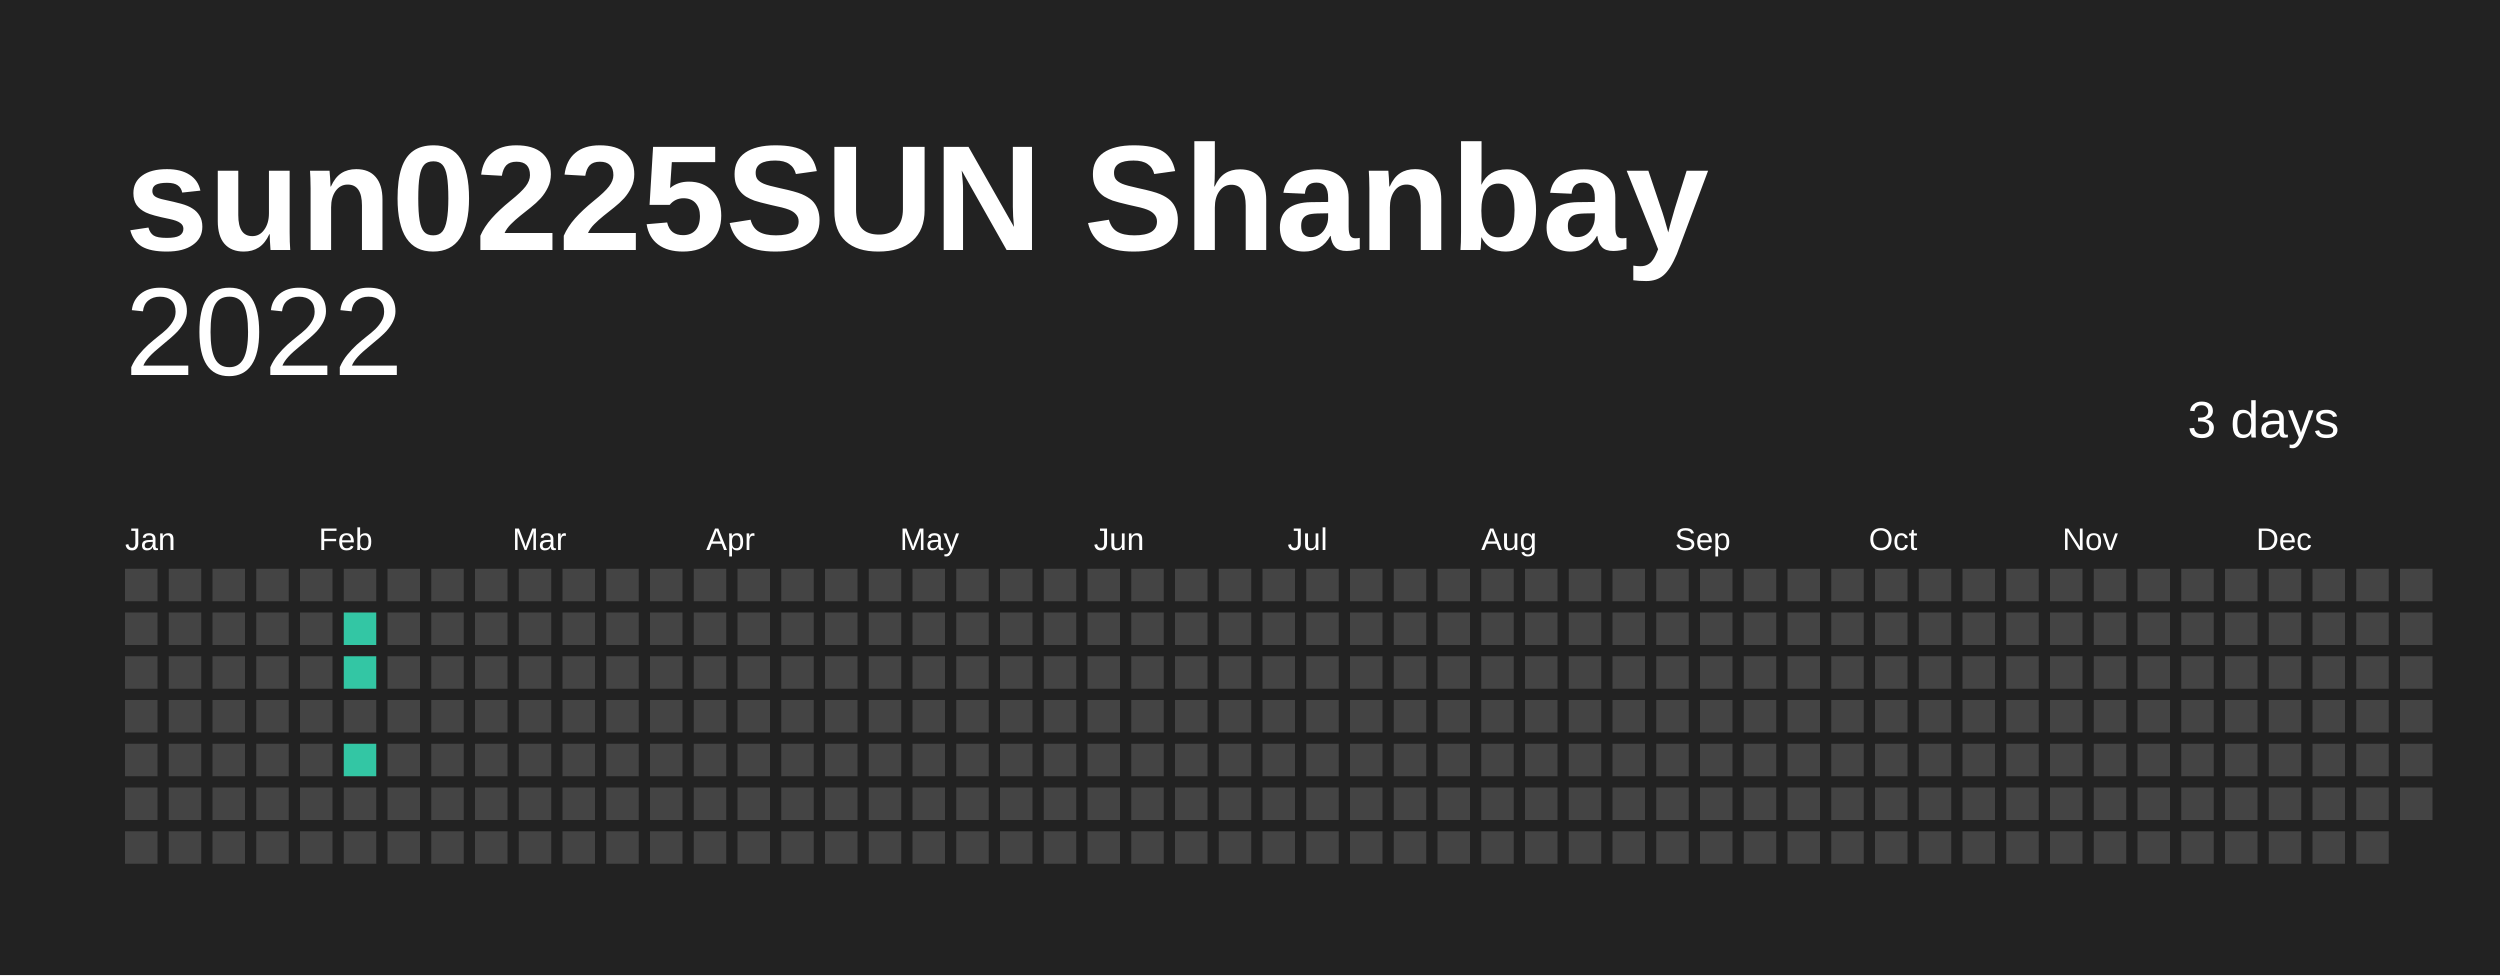
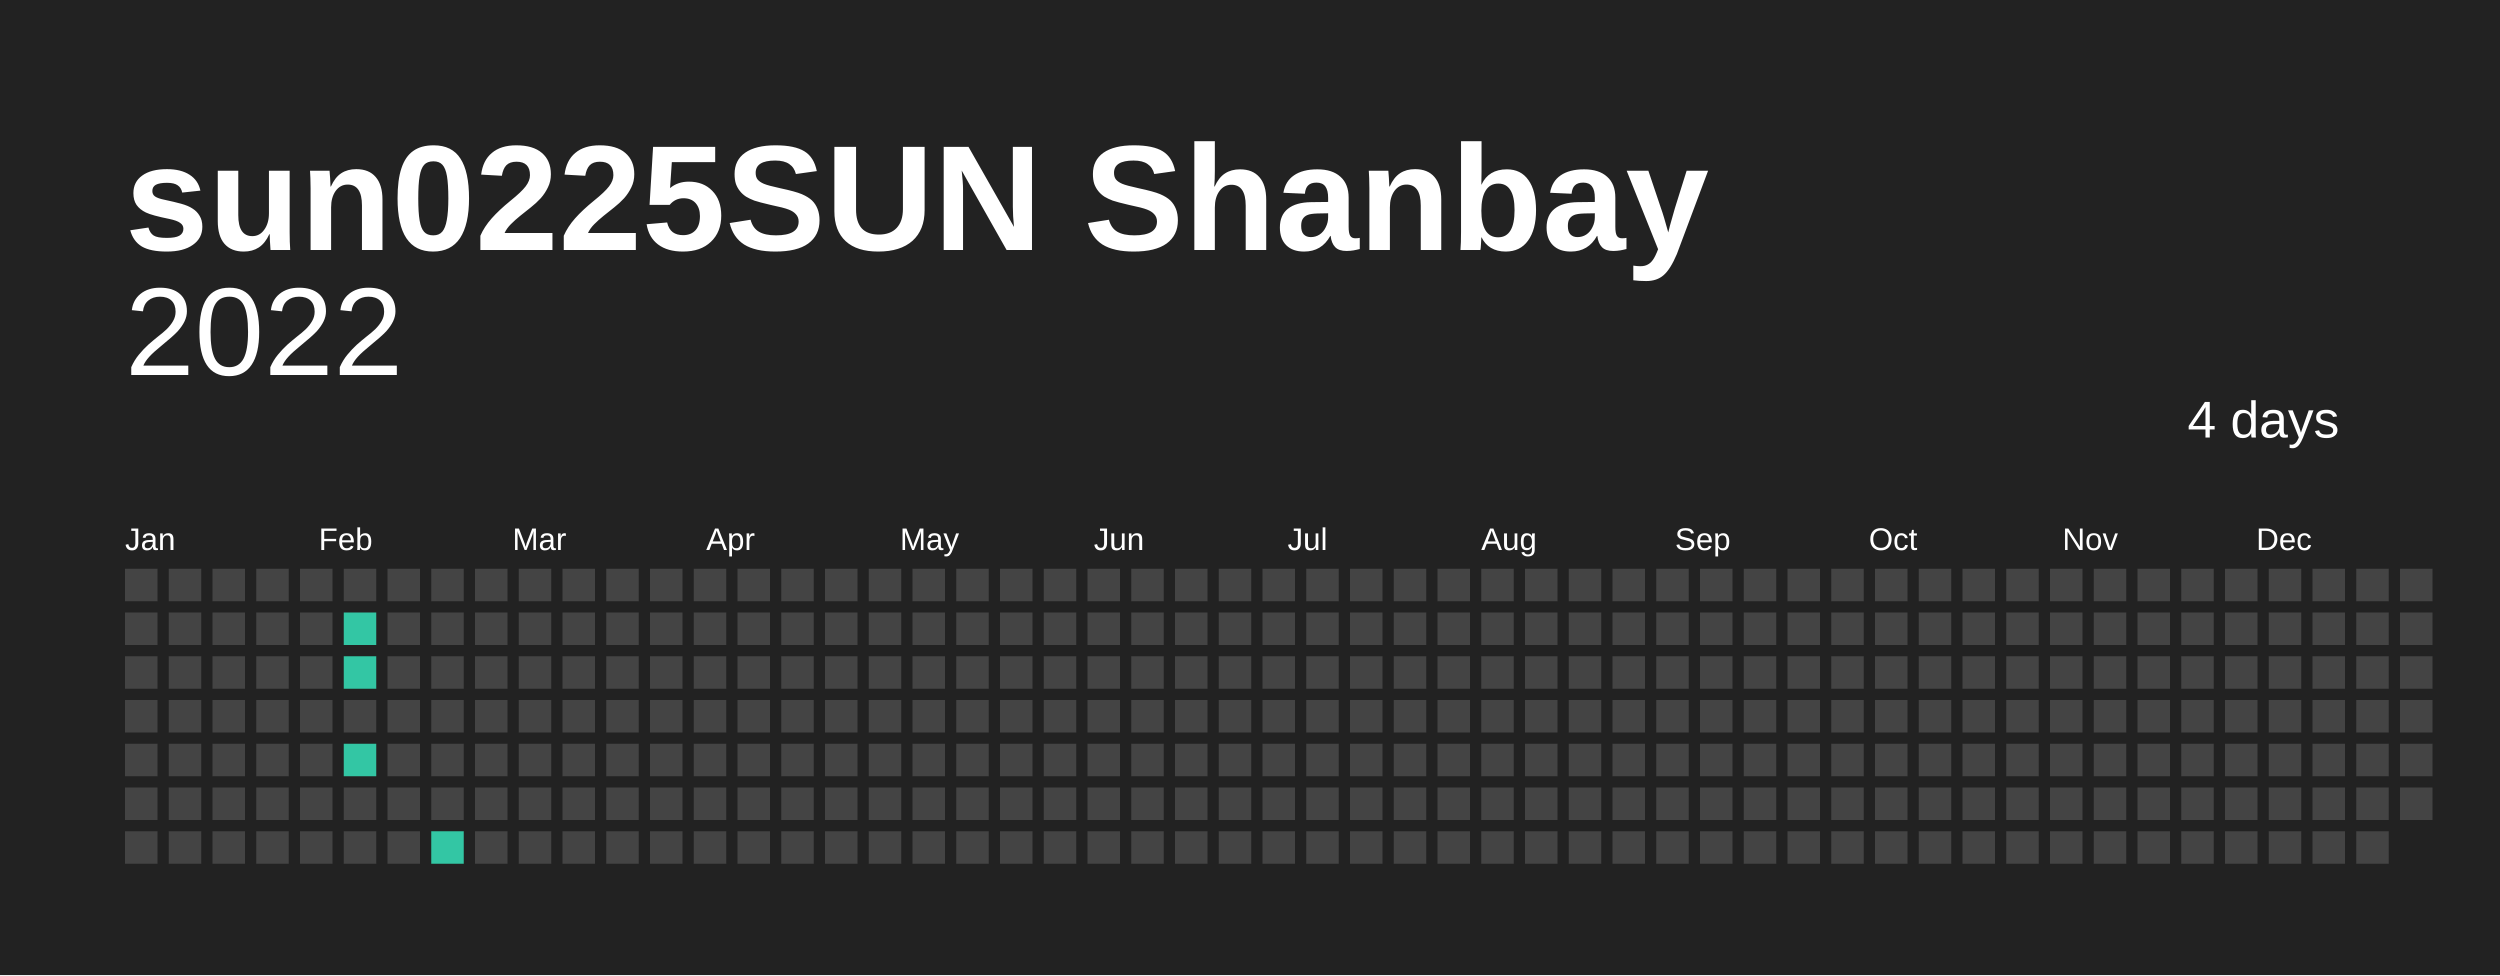
<svg xmlns="http://www.w3.org/2000/svg" baseProfile="full" height="78mm" version="1.1" viewBox="0,0,200,78" width="200mm">
  <defs />
  <rect fill="#222222" height="78" width="200" x="0" y="0" />
  <text fill="#FFFFFF" style="font-size:12px; font-family:Arial; font-weight:bold;" x="10" y="20">sun0225SUN Shanbay</text>
  <text alignment-baseline="hanging" fill="#FFFFFF" style="font-size:10.0px; font-family:Arial;" x="10" y="30">2022</text>
-   <text alignment-baseline="hanging" fill="#FFFFFF" style="font-size:4.125px; font-family:Arial;" x="175" y="35">3 days</text>
+   <text alignment-baseline="hanging" fill="#FFFFFF" style="font-size:4.125px; font-family:Arial;" x="175" y="35">4 days</text>
  <text fill="#FFFFFF" style="font-size:2.5px; font-family:Arial" x="10.0" y="44">Jan</text>
  <text fill="#FFFFFF" style="font-size:2.5px; font-family:Arial" x="25.5" y="44">Feb</text>
  <text fill="#FFFFFF" style="font-size:2.5px; font-family:Arial" x="41.0" y="44">Mar</text>
  <text fill="#FFFFFF" style="font-size:2.5px; font-family:Arial" x="56.5" y="44">Apr</text>
  <text fill="#FFFFFF" style="font-size:2.5px; font-family:Arial" x="72.0" y="44">May</text>
  <text fill="#FFFFFF" style="font-size:2.5px; font-family:Arial" x="87.5" y="44">Jun</text>
  <text fill="#FFFFFF" style="font-size:2.5px; font-family:Arial" x="103.0" y="44">Jul</text>
  <text fill="#FFFFFF" style="font-size:2.5px; font-family:Arial" x="118.5" y="44">Aug</text>
  <text fill="#FFFFFF" style="font-size:2.5px; font-family:Arial" x="134.0" y="44">Sep</text>
  <text fill="#FFFFFF" style="font-size:2.5px; font-family:Arial" x="149.5" y="44">Oct</text>
  <text fill="#FFFFFF" style="font-size:2.5px; font-family:Arial" x="165.0" y="44">Nov</text>
  <text fill="#FFFFFF" style="font-size:2.5px; font-family:Arial" x="180.5" y="44">Dec</text>
  <rect fill="#444444" height="2.6" width="2.6" x="10.0" y="45.5" />
  <rect fill="#444444" height="2.6" width="2.6" x="10.0" y="49.0" />
  <rect fill="#444444" height="2.6" width="2.6" x="10.0" y="52.5" />
  <rect fill="#444444" height="2.6" width="2.6" x="10.0" y="56.0" />
  <rect fill="#444444" height="2.6" width="2.6" x="10.0" y="59.5" />
  <rect fill="#444444" height="2.6" width="2.6" x="10.0" y="63.0" />
  <rect fill="#444444" height="2.6" width="2.6" x="10.0" y="66.5" />
  <rect fill="#444444" height="2.6" width="2.6" x="13.5" y="45.5" />
  <rect fill="#444444" height="2.6" width="2.6" x="13.5" y="49.0" />
  <rect fill="#444444" height="2.6" width="2.6" x="13.5" y="52.5" />
  <rect fill="#444444" height="2.6" width="2.6" x="13.5" y="56.0" />
  <rect fill="#444444" height="2.6" width="2.6" x="13.5" y="59.5" />
  <rect fill="#444444" height="2.6" width="2.6" x="13.5" y="63.0" />
  <rect fill="#444444" height="2.6" width="2.6" x="13.5" y="66.5" />
  <rect fill="#444444" height="2.6" width="2.6" x="17.0" y="45.5" />
  <rect fill="#444444" height="2.6" width="2.6" x="17.0" y="49.0" />
  <rect fill="#444444" height="2.6" width="2.6" x="17.0" y="52.5" />
  <rect fill="#444444" height="2.6" width="2.6" x="17.0" y="56.0" />
  <rect fill="#444444" height="2.6" width="2.6" x="17.0" y="59.5" />
  <rect fill="#444444" height="2.6" width="2.6" x="17.0" y="63.0" />
  <rect fill="#444444" height="2.6" width="2.6" x="17.0" y="66.5" />
  <rect fill="#444444" height="2.6" width="2.6" x="20.5" y="45.5" />
  <rect fill="#444444" height="2.6" width="2.6" x="20.5" y="49.0" />
  <rect fill="#444444" height="2.6" width="2.6" x="20.5" y="52.5" />
  <rect fill="#444444" height="2.6" width="2.6" x="20.5" y="56.0" />
  <rect fill="#444444" height="2.6" width="2.6" x="20.5" y="59.5" />
  <rect fill="#444444" height="2.6" width="2.6" x="20.5" y="63.0" />
  <rect fill="#444444" height="2.6" width="2.6" x="20.5" y="66.5" />
  <rect fill="#444444" height="2.6" width="2.6" x="24.0" y="45.5" />
  <rect fill="#444444" height="2.6" width="2.6" x="24.0" y="49.0" />
  <rect fill="#444444" height="2.6" width="2.6" x="24.0" y="52.5" />
  <rect fill="#444444" height="2.6" width="2.6" x="24.0" y="56.0" />
  <rect fill="#444444" height="2.6" width="2.6" x="24.0" y="59.5" />
  <rect fill="#444444" height="2.6" width="2.6" x="24.0" y="63.0" />
  <rect fill="#444444" height="2.6" width="2.6" x="24.0" y="66.5" />
  <rect fill="#444444" height="2.6" width="2.6" x="27.5" y="45.5" />
  <rect fill="#33C6A4" height="2.6" width="2.6" x="27.5" y="49.0" />
  <rect fill="#33C6A4" height="2.6" width="2.6" x="27.5" y="52.5" />
  <rect fill="#444444" height="2.6" width="2.6" x="27.5" y="56.0" />
  <rect fill="#33C6A4" height="2.6" width="2.6" x="27.5" y="59.5" />
  <rect fill="#444444" height="2.6" width="2.6" x="27.5" y="63.0" />
  <rect fill="#444444" height="2.6" width="2.6" x="27.5" y="66.5" />
  <rect fill="#444444" height="2.6" width="2.6" x="31.0" y="45.5" />
  <rect fill="#444444" height="2.6" width="2.6" x="31.0" y="49.0" />
  <rect fill="#444444" height="2.6" width="2.6" x="31.0" y="52.5" />
  <rect fill="#444444" height="2.6" width="2.6" x="31.0" y="56.0" />
  <rect fill="#444444" height="2.6" width="2.6" x="31.0" y="59.5" />
  <rect fill="#444444" height="2.6" width="2.6" x="31.0" y="63.0" />
  <rect fill="#444444" height="2.6" width="2.6" x="31.0" y="66.5" />
  <rect fill="#444444" height="2.6" width="2.6" x="34.5" y="45.5" />
  <rect fill="#444444" height="2.6" width="2.6" x="34.5" y="49.0" />
  <rect fill="#444444" height="2.6" width="2.6" x="34.5" y="52.5" />
  <rect fill="#444444" height="2.6" width="2.6" x="34.5" y="56.0" />
  <rect fill="#444444" height="2.6" width="2.6" x="34.5" y="59.5" />
  <rect fill="#444444" height="2.6" width="2.6" x="34.5" y="63.0" />
-   <rect fill="#444444" height="2.6" width="2.6" x="34.5" y="66.5" />
+   <rect fill="#33C6A4" height="2.6" width="2.6" x="34.5" y="66.5" />
  <rect fill="#444444" height="2.6" width="2.6" x="38.0" y="45.5" />
  <rect fill="#444444" height="2.6" width="2.6" x="38.0" y="49.0" />
  <rect fill="#444444" height="2.6" width="2.6" x="38.0" y="52.5" />
  <rect fill="#444444" height="2.6" width="2.6" x="38.0" y="56.0" />
  <rect fill="#444444" height="2.6" width="2.6" x="38.0" y="59.5" />
  <rect fill="#444444" height="2.6" width="2.6" x="38.0" y="63.0" />
  <rect fill="#444444" height="2.6" width="2.6" x="38.0" y="66.5" />
  <rect fill="#444444" height="2.6" width="2.6" x="41.5" y="45.5" />
  <rect fill="#444444" height="2.6" width="2.6" x="41.5" y="49.0" />
  <rect fill="#444444" height="2.6" width="2.6" x="41.5" y="52.5" />
  <rect fill="#444444" height="2.6" width="2.6" x="41.5" y="56.0" />
  <rect fill="#444444" height="2.6" width="2.6" x="41.5" y="59.5" />
  <rect fill="#444444" height="2.6" width="2.6" x="41.5" y="63.0" />
  <rect fill="#444444" height="2.6" width="2.6" x="41.5" y="66.5" />
  <rect fill="#444444" height="2.6" width="2.6" x="45.0" y="45.5" />
  <rect fill="#444444" height="2.6" width="2.6" x="45.0" y="49.0" />
  <rect fill="#444444" height="2.6" width="2.6" x="45.0" y="52.5" />
  <rect fill="#444444" height="2.6" width="2.6" x="45.0" y="56.0" />
  <rect fill="#444444" height="2.6" width="2.6" x="45.0" y="59.5" />
  <rect fill="#444444" height="2.6" width="2.6" x="45.0" y="63.0" />
  <rect fill="#444444" height="2.6" width="2.6" x="45.0" y="66.5" />
  <rect fill="#444444" height="2.6" width="2.6" x="48.5" y="45.5" />
  <rect fill="#444444" height="2.6" width="2.6" x="48.5" y="49.0" />
  <rect fill="#444444" height="2.6" width="2.6" x="48.5" y="52.5" />
  <rect fill="#444444" height="2.6" width="2.6" x="48.5" y="56.0" />
  <rect fill="#444444" height="2.6" width="2.6" x="48.5" y="59.5" />
  <rect fill="#444444" height="2.6" width="2.6" x="48.5" y="63.0" />
  <rect fill="#444444" height="2.6" width="2.6" x="48.5" y="66.5" />
  <rect fill="#444444" height="2.6" width="2.6" x="52.0" y="45.5" />
  <rect fill="#444444" height="2.6" width="2.6" x="52.0" y="49.0" />
  <rect fill="#444444" height="2.6" width="2.6" x="52.0" y="52.5" />
  <rect fill="#444444" height="2.6" width="2.6" x="52.0" y="56.0" />
  <rect fill="#444444" height="2.6" width="2.6" x="52.0" y="59.5" />
  <rect fill="#444444" height="2.6" width="2.6" x="52.0" y="63.0" />
  <rect fill="#444444" height="2.6" width="2.6" x="52.0" y="66.5" />
  <rect fill="#444444" height="2.6" width="2.6" x="55.5" y="45.5" />
  <rect fill="#444444" height="2.6" width="2.6" x="55.5" y="49.0" />
  <rect fill="#444444" height="2.6" width="2.6" x="55.5" y="52.5" />
  <rect fill="#444444" height="2.6" width="2.6" x="55.5" y="56.0" />
  <rect fill="#444444" height="2.6" width="2.6" x="55.5" y="59.5" />
  <rect fill="#444444" height="2.6" width="2.6" x="55.5" y="63.0" />
  <rect fill="#444444" height="2.6" width="2.6" x="55.5" y="66.5" />
  <rect fill="#444444" height="2.6" width="2.6" x="59.0" y="45.5" />
  <rect fill="#444444" height="2.6" width="2.6" x="59.0" y="49.0" />
  <rect fill="#444444" height="2.6" width="2.6" x="59.0" y="52.5" />
  <rect fill="#444444" height="2.6" width="2.6" x="59.0" y="56.0" />
  <rect fill="#444444" height="2.6" width="2.6" x="59.0" y="59.5" />
  <rect fill="#444444" height="2.6" width="2.6" x="59.0" y="63.0" />
  <rect fill="#444444" height="2.6" width="2.6" x="59.0" y="66.5" />
  <rect fill="#444444" height="2.6" width="2.6" x="62.5" y="45.5" />
  <rect fill="#444444" height="2.6" width="2.6" x="62.5" y="49.0" />
  <rect fill="#444444" height="2.6" width="2.6" x="62.5" y="52.5" />
  <rect fill="#444444" height="2.6" width="2.6" x="62.5" y="56.0" />
  <rect fill="#444444" height="2.6" width="2.6" x="62.5" y="59.5" />
  <rect fill="#444444" height="2.6" width="2.6" x="62.5" y="63.0" />
  <rect fill="#444444" height="2.6" width="2.6" x="62.5" y="66.5" />
  <rect fill="#444444" height="2.6" width="2.6" x="66.0" y="45.5" />
  <rect fill="#444444" height="2.6" width="2.6" x="66.0" y="49.0" />
  <rect fill="#444444" height="2.6" width="2.6" x="66.0" y="52.5" />
  <rect fill="#444444" height="2.6" width="2.6" x="66.0" y="56.0" />
  <rect fill="#444444" height="2.6" width="2.6" x="66.0" y="59.5" />
  <rect fill="#444444" height="2.6" width="2.6" x="66.0" y="63.0" />
  <rect fill="#444444" height="2.6" width="2.6" x="66.0" y="66.5" />
  <rect fill="#444444" height="2.6" width="2.6" x="69.5" y="45.5" />
  <rect fill="#444444" height="2.6" width="2.6" x="69.5" y="49.0" />
  <rect fill="#444444" height="2.6" width="2.6" x="69.5" y="52.5" />
  <rect fill="#444444" height="2.6" width="2.6" x="69.5" y="56.0" />
  <rect fill="#444444" height="2.6" width="2.6" x="69.5" y="59.5" />
  <rect fill="#444444" height="2.6" width="2.6" x="69.5" y="63.0" />
  <rect fill="#444444" height="2.6" width="2.6" x="69.5" y="66.5" />
  <rect fill="#444444" height="2.6" width="2.6" x="73.0" y="45.5" />
  <rect fill="#444444" height="2.6" width="2.6" x="73.0" y="49.0" />
  <rect fill="#444444" height="2.6" width="2.6" x="73.0" y="52.5" />
  <rect fill="#444444" height="2.6" width="2.6" x="73.0" y="56.0" />
  <rect fill="#444444" height="2.6" width="2.6" x="73.0" y="59.5" />
  <rect fill="#444444" height="2.6" width="2.6" x="73.0" y="63.0" />
  <rect fill="#444444" height="2.6" width="2.6" x="73.0" y="66.5" />
  <rect fill="#444444" height="2.6" width="2.6" x="76.5" y="45.5" />
  <rect fill="#444444" height="2.6" width="2.6" x="76.5" y="49.0" />
  <rect fill="#444444" height="2.6" width="2.6" x="76.5" y="52.5" />
  <rect fill="#444444" height="2.6" width="2.6" x="76.5" y="56.0" />
  <rect fill="#444444" height="2.6" width="2.6" x="76.5" y="59.5" />
  <rect fill="#444444" height="2.6" width="2.6" x="76.5" y="63.0" />
  <rect fill="#444444" height="2.6" width="2.6" x="76.5" y="66.5" />
  <rect fill="#444444" height="2.6" width="2.6" x="80.0" y="45.5" />
  <rect fill="#444444" height="2.6" width="2.6" x="80.0" y="49.0" />
  <rect fill="#444444" height="2.6" width="2.6" x="80.0" y="52.5" />
  <rect fill="#444444" height="2.6" width="2.6" x="80.0" y="56.0" />
  <rect fill="#444444" height="2.6" width="2.6" x="80.0" y="59.5" />
  <rect fill="#444444" height="2.6" width="2.6" x="80.0" y="63.0" />
  <rect fill="#444444" height="2.6" width="2.6" x="80.0" y="66.5" />
  <rect fill="#444444" height="2.6" width="2.6" x="83.5" y="45.5" />
  <rect fill="#444444" height="2.6" width="2.6" x="83.5" y="49.0" />
  <rect fill="#444444" height="2.6" width="2.6" x="83.5" y="52.5" />
  <rect fill="#444444" height="2.6" width="2.6" x="83.5" y="56.0" />
  <rect fill="#444444" height="2.6" width="2.6" x="83.5" y="59.5" />
  <rect fill="#444444" height="2.6" width="2.6" x="83.5" y="63.0" />
  <rect fill="#444444" height="2.6" width="2.6" x="83.5" y="66.5" />
  <rect fill="#444444" height="2.6" width="2.6" x="87.0" y="45.5" />
  <rect fill="#444444" height="2.6" width="2.6" x="87.0" y="49.0" />
  <rect fill="#444444" height="2.6" width="2.6" x="87.0" y="52.5" />
  <rect fill="#444444" height="2.6" width="2.6" x="87.0" y="56.0" />
  <rect fill="#444444" height="2.6" width="2.6" x="87.0" y="59.5" />
  <rect fill="#444444" height="2.6" width="2.6" x="87.0" y="63.0" />
  <rect fill="#444444" height="2.6" width="2.6" x="87.0" y="66.5" />
  <rect fill="#444444" height="2.6" width="2.6" x="90.5" y="45.5" />
  <rect fill="#444444" height="2.6" width="2.6" x="90.5" y="49.0" />
  <rect fill="#444444" height="2.6" width="2.6" x="90.5" y="52.5" />
  <rect fill="#444444" height="2.6" width="2.6" x="90.5" y="56.0" />
  <rect fill="#444444" height="2.6" width="2.6" x="90.5" y="59.5" />
  <rect fill="#444444" height="2.6" width="2.6" x="90.5" y="63.0" />
  <rect fill="#444444" height="2.6" width="2.6" x="90.5" y="66.5" />
  <rect fill="#444444" height="2.6" width="2.6" x="94.0" y="45.5" />
  <rect fill="#444444" height="2.6" width="2.6" x="94.0" y="49.0" />
  <rect fill="#444444" height="2.6" width="2.6" x="94.0" y="52.5" />
  <rect fill="#444444" height="2.6" width="2.6" x="94.0" y="56.0" />
  <rect fill="#444444" height="2.6" width="2.6" x="94.0" y="59.5" />
  <rect fill="#444444" height="2.6" width="2.6" x="94.0" y="63.0" />
  <rect fill="#444444" height="2.6" width="2.6" x="94.0" y="66.5" />
  <rect fill="#444444" height="2.6" width="2.6" x="97.5" y="45.5" />
  <rect fill="#444444" height="2.6" width="2.6" x="97.5" y="49.0" />
  <rect fill="#444444" height="2.6" width="2.6" x="97.5" y="52.5" />
  <rect fill="#444444" height="2.6" width="2.6" x="97.5" y="56.0" />
  <rect fill="#444444" height="2.6" width="2.6" x="97.5" y="59.5" />
  <rect fill="#444444" height="2.6" width="2.6" x="97.5" y="63.0" />
  <rect fill="#444444" height="2.6" width="2.6" x="97.5" y="66.5" />
  <rect fill="#444444" height="2.6" width="2.6" x="101.0" y="45.5" />
  <rect fill="#444444" height="2.6" width="2.6" x="101.0" y="49.0" />
  <rect fill="#444444" height="2.6" width="2.6" x="101.0" y="52.5" />
  <rect fill="#444444" height="2.6" width="2.6" x="101.0" y="56.0" />
  <rect fill="#444444" height="2.6" width="2.6" x="101.0" y="59.5" />
  <rect fill="#444444" height="2.6" width="2.6" x="101.0" y="63.0" />
  <rect fill="#444444" height="2.6" width="2.6" x="101.0" y="66.5" />
  <rect fill="#444444" height="2.6" width="2.6" x="104.5" y="45.5" />
  <rect fill="#444444" height="2.6" width="2.6" x="104.5" y="49.0" />
  <rect fill="#444444" height="2.6" width="2.6" x="104.5" y="52.5" />
  <rect fill="#444444" height="2.6" width="2.6" x="104.5" y="56.0" />
  <rect fill="#444444" height="2.6" width="2.6" x="104.5" y="59.5" />
  <rect fill="#444444" height="2.6" width="2.6" x="104.5" y="63.0" />
  <rect fill="#444444" height="2.6" width="2.6" x="104.5" y="66.5" />
  <rect fill="#444444" height="2.6" width="2.6" x="108.0" y="45.5" />
  <rect fill="#444444" height="2.6" width="2.6" x="108.0" y="49.0" />
  <rect fill="#444444" height="2.6" width="2.6" x="108.0" y="52.5" />
  <rect fill="#444444" height="2.6" width="2.6" x="108.0" y="56.0" />
  <rect fill="#444444" height="2.6" width="2.6" x="108.0" y="59.5" />
  <rect fill="#444444" height="2.6" width="2.6" x="108.0" y="63.0" />
  <rect fill="#444444" height="2.6" width="2.6" x="108.0" y="66.5" />
  <rect fill="#444444" height="2.6" width="2.6" x="111.5" y="45.5" />
  <rect fill="#444444" height="2.6" width="2.6" x="111.5" y="49.0" />
  <rect fill="#444444" height="2.6" width="2.6" x="111.5" y="52.5" />
  <rect fill="#444444" height="2.6" width="2.6" x="111.5" y="56.0" />
  <rect fill="#444444" height="2.6" width="2.6" x="111.5" y="59.5" />
  <rect fill="#444444" height="2.6" width="2.6" x="111.5" y="63.0" />
  <rect fill="#444444" height="2.6" width="2.6" x="111.5" y="66.5" />
  <rect fill="#444444" height="2.6" width="2.6" x="115.0" y="45.5" />
  <rect fill="#444444" height="2.6" width="2.6" x="115.0" y="49.0" />
  <rect fill="#444444" height="2.6" width="2.6" x="115.0" y="52.5" />
  <rect fill="#444444" height="2.6" width="2.6" x="115.0" y="56.0" />
  <rect fill="#444444" height="2.6" width="2.6" x="115.0" y="59.5" />
  <rect fill="#444444" height="2.6" width="2.6" x="115.0" y="63.0" />
  <rect fill="#444444" height="2.6" width="2.6" x="115.0" y="66.5" />
  <rect fill="#444444" height="2.6" width="2.6" x="118.5" y="45.5" />
  <rect fill="#444444" height="2.6" width="2.6" x="118.5" y="49.0" />
  <rect fill="#444444" height="2.6" width="2.6" x="118.5" y="52.5" />
  <rect fill="#444444" height="2.6" width="2.6" x="118.5" y="56.0" />
  <rect fill="#444444" height="2.6" width="2.6" x="118.5" y="59.5" />
  <rect fill="#444444" height="2.6" width="2.6" x="118.5" y="63.0" />
  <rect fill="#444444" height="2.6" width="2.6" x="118.5" y="66.5" />
  <rect fill="#444444" height="2.6" width="2.6" x="122.0" y="45.5" />
  <rect fill="#444444" height="2.6" width="2.6" x="122.0" y="49.0" />
  <rect fill="#444444" height="2.6" width="2.6" x="122.0" y="52.5" />
  <rect fill="#444444" height="2.6" width="2.6" x="122.0" y="56.0" />
  <rect fill="#444444" height="2.6" width="2.6" x="122.0" y="59.5" />
  <rect fill="#444444" height="2.6" width="2.6" x="122.0" y="63.0" />
  <rect fill="#444444" height="2.6" width="2.6" x="122.0" y="66.5" />
  <rect fill="#444444" height="2.6" width="2.6" x="125.5" y="45.5" />
  <rect fill="#444444" height="2.6" width="2.6" x="125.5" y="49.0" />
  <rect fill="#444444" height="2.6" width="2.6" x="125.5" y="52.5" />
  <rect fill="#444444" height="2.6" width="2.6" x="125.5" y="56.0" />
  <rect fill="#444444" height="2.6" width="2.6" x="125.5" y="59.5" />
  <rect fill="#444444" height="2.6" width="2.6" x="125.5" y="63.0" />
  <rect fill="#444444" height="2.6" width="2.6" x="125.5" y="66.5" />
  <rect fill="#444444" height="2.6" width="2.6" x="129.0" y="45.5" />
  <rect fill="#444444" height="2.6" width="2.6" x="129.0" y="49.0" />
  <rect fill="#444444" height="2.6" width="2.6" x="129.0" y="52.5" />
  <rect fill="#444444" height="2.6" width="2.6" x="129.0" y="56.0" />
  <rect fill="#444444" height="2.6" width="2.6" x="129.0" y="59.5" />
  <rect fill="#444444" height="2.6" width="2.6" x="129.0" y="63.0" />
  <rect fill="#444444" height="2.6" width="2.6" x="129.0" y="66.5" />
  <rect fill="#444444" height="2.6" width="2.6" x="132.5" y="45.5" />
  <rect fill="#444444" height="2.6" width="2.6" x="132.5" y="49.0" />
  <rect fill="#444444" height="2.6" width="2.6" x="132.5" y="52.5" />
  <rect fill="#444444" height="2.6" width="2.6" x="132.5" y="56.0" />
  <rect fill="#444444" height="2.6" width="2.6" x="132.5" y="59.5" />
  <rect fill="#444444" height="2.6" width="2.6" x="132.5" y="63.0" />
  <rect fill="#444444" height="2.6" width="2.6" x="132.5" y="66.5" />
  <rect fill="#444444" height="2.6" width="2.6" x="136.0" y="45.5" />
  <rect fill="#444444" height="2.6" width="2.6" x="136.0" y="49.0" />
  <rect fill="#444444" height="2.6" width="2.6" x="136.0" y="52.5" />
  <rect fill="#444444" height="2.6" width="2.6" x="136.0" y="56.0" />
  <rect fill="#444444" height="2.6" width="2.6" x="136.0" y="59.5" />
  <rect fill="#444444" height="2.6" width="2.6" x="136.0" y="63.0" />
  <rect fill="#444444" height="2.6" width="2.6" x="136.0" y="66.5" />
  <rect fill="#444444" height="2.6" width="2.6" x="139.5" y="45.5" />
  <rect fill="#444444" height="2.6" width="2.6" x="139.5" y="49.0" />
  <rect fill="#444444" height="2.6" width="2.6" x="139.5" y="52.5" />
  <rect fill="#444444" height="2.6" width="2.6" x="139.5" y="56.0" />
  <rect fill="#444444" height="2.6" width="2.6" x="139.5" y="59.5" />
  <rect fill="#444444" height="2.6" width="2.6" x="139.5" y="63.0" />
  <rect fill="#444444" height="2.6" width="2.6" x="139.5" y="66.5" />
  <rect fill="#444444" height="2.6" width="2.6" x="143.0" y="45.5" />
  <rect fill="#444444" height="2.6" width="2.6" x="143.0" y="49.0" />
  <rect fill="#444444" height="2.6" width="2.6" x="143.0" y="52.5" />
  <rect fill="#444444" height="2.6" width="2.6" x="143.0" y="56.0" />
  <rect fill="#444444" height="2.6" width="2.6" x="143.0" y="59.5" />
  <rect fill="#444444" height="2.6" width="2.6" x="143.0" y="63.0" />
  <rect fill="#444444" height="2.6" width="2.6" x="143.0" y="66.5" />
  <rect fill="#444444" height="2.6" width="2.6" x="146.5" y="45.5" />
  <rect fill="#444444" height="2.6" width="2.6" x="146.5" y="49.0" />
  <rect fill="#444444" height="2.6" width="2.6" x="146.5" y="52.5" />
  <rect fill="#444444" height="2.6" width="2.6" x="146.5" y="56.0" />
  <rect fill="#444444" height="2.6" width="2.6" x="146.5" y="59.5" />
  <rect fill="#444444" height="2.6" width="2.6" x="146.5" y="63.0" />
  <rect fill="#444444" height="2.6" width="2.6" x="146.5" y="66.5" />
  <rect fill="#444444" height="2.6" width="2.6" x="150.0" y="45.5" />
  <rect fill="#444444" height="2.6" width="2.6" x="150.0" y="49.0" />
  <rect fill="#444444" height="2.6" width="2.6" x="150.0" y="52.5" />
  <rect fill="#444444" height="2.6" width="2.6" x="150.0" y="56.0" />
  <rect fill="#444444" height="2.6" width="2.6" x="150.0" y="59.5" />
  <rect fill="#444444" height="2.6" width="2.6" x="150.0" y="63.0" />
  <rect fill="#444444" height="2.6" width="2.6" x="150.0" y="66.5" />
  <rect fill="#444444" height="2.6" width="2.6" x="153.5" y="45.5" />
  <rect fill="#444444" height="2.6" width="2.6" x="153.5" y="49.0" />
  <rect fill="#444444" height="2.6" width="2.6" x="153.5" y="52.5" />
  <rect fill="#444444" height="2.6" width="2.6" x="153.5" y="56.0" />
  <rect fill="#444444" height="2.6" width="2.6" x="153.5" y="59.5" />
  <rect fill="#444444" height="2.6" width="2.6" x="153.5" y="63.0" />
  <rect fill="#444444" height="2.6" width="2.6" x="153.5" y="66.5" />
  <rect fill="#444444" height="2.6" width="2.6" x="157.0" y="45.5" />
  <rect fill="#444444" height="2.6" width="2.6" x="157.0" y="49.0" />
  <rect fill="#444444" height="2.6" width="2.6" x="157.0" y="52.5" />
  <rect fill="#444444" height="2.6" width="2.6" x="157.0" y="56.0" />
  <rect fill="#444444" height="2.6" width="2.6" x="157.0" y="59.5" />
  <rect fill="#444444" height="2.6" width="2.6" x="157.0" y="63.0" />
  <rect fill="#444444" height="2.6" width="2.6" x="157.0" y="66.5" />
  <rect fill="#444444" height="2.6" width="2.6" x="160.5" y="45.5" />
  <rect fill="#444444" height="2.6" width="2.6" x="160.5" y="49.0" />
  <rect fill="#444444" height="2.6" width="2.6" x="160.5" y="52.5" />
  <rect fill="#444444" height="2.6" width="2.6" x="160.5" y="56.0" />
  <rect fill="#444444" height="2.6" width="2.6" x="160.5" y="59.5" />
  <rect fill="#444444" height="2.6" width="2.6" x="160.5" y="63.0" />
  <rect fill="#444444" height="2.6" width="2.6" x="160.5" y="66.5" />
  <rect fill="#444444" height="2.6" width="2.6" x="164.0" y="45.5" />
  <rect fill="#444444" height="2.6" width="2.6" x="164.0" y="49.0" />
  <rect fill="#444444" height="2.6" width="2.6" x="164.0" y="52.5" />
  <rect fill="#444444" height="2.6" width="2.6" x="164.0" y="56.0" />
  <rect fill="#444444" height="2.6" width="2.6" x="164.0" y="59.5" />
  <rect fill="#444444" height="2.6" width="2.6" x="164.0" y="63.0" />
  <rect fill="#444444" height="2.6" width="2.6" x="164.0" y="66.5" />
  <rect fill="#444444" height="2.6" width="2.6" x="167.5" y="45.5" />
  <rect fill="#444444" height="2.6" width="2.6" x="167.5" y="49.0" />
  <rect fill="#444444" height="2.6" width="2.6" x="167.5" y="52.5" />
  <rect fill="#444444" height="2.6" width="2.6" x="167.5" y="56.0" />
  <rect fill="#444444" height="2.6" width="2.6" x="167.5" y="59.5" />
  <rect fill="#444444" height="2.6" width="2.6" x="167.5" y="63.0" />
  <rect fill="#444444" height="2.6" width="2.6" x="167.5" y="66.5" />
  <rect fill="#444444" height="2.6" width="2.6" x="171.0" y="45.5" />
  <rect fill="#444444" height="2.6" width="2.6" x="171.0" y="49.0" />
  <rect fill="#444444" height="2.6" width="2.6" x="171.0" y="52.5" />
  <rect fill="#444444" height="2.6" width="2.6" x="171.0" y="56.0" />
  <rect fill="#444444" height="2.6" width="2.6" x="171.0" y="59.5" />
  <rect fill="#444444" height="2.6" width="2.6" x="171.0" y="63.0" />
  <rect fill="#444444" height="2.6" width="2.6" x="171.0" y="66.5" />
  <rect fill="#444444" height="2.6" width="2.6" x="174.5" y="45.5" />
  <rect fill="#444444" height="2.6" width="2.6" x="174.5" y="49.0" />
  <rect fill="#444444" height="2.6" width="2.6" x="174.5" y="52.5" />
  <rect fill="#444444" height="2.6" width="2.6" x="174.5" y="56.0" />
  <rect fill="#444444" height="2.6" width="2.6" x="174.5" y="59.5" />
  <rect fill="#444444" height="2.6" width="2.6" x="174.5" y="63.0" />
  <rect fill="#444444" height="2.6" width="2.6" x="174.5" y="66.5" />
  <rect fill="#444444" height="2.6" width="2.6" x="178.0" y="45.5" />
  <rect fill="#444444" height="2.6" width="2.6" x="178.0" y="49.0" />
  <rect fill="#444444" height="2.6" width="2.6" x="178.0" y="52.5" />
  <rect fill="#444444" height="2.6" width="2.6" x="178.0" y="56.0" />
  <rect fill="#444444" height="2.6" width="2.6" x="178.0" y="59.5" />
  <rect fill="#444444" height="2.6" width="2.6" x="178.0" y="63.0" />
  <rect fill="#444444" height="2.6" width="2.6" x="178.0" y="66.5" />
  <rect fill="#444444" height="2.6" width="2.6" x="181.5" y="45.5" />
  <rect fill="#444444" height="2.6" width="2.6" x="181.5" y="49.0" />
  <rect fill="#444444" height="2.6" width="2.6" x="181.5" y="52.5" />
  <rect fill="#444444" height="2.6" width="2.6" x="181.5" y="56.0" />
  <rect fill="#444444" height="2.6" width="2.6" x="181.5" y="59.5" />
  <rect fill="#444444" height="2.6" width="2.6" x="181.5" y="63.0" />
  <rect fill="#444444" height="2.6" width="2.6" x="181.5" y="66.5" />
  <rect fill="#444444" height="2.6" width="2.6" x="185.0" y="45.5" />
  <rect fill="#444444" height="2.6" width="2.6" x="185.0" y="49.0" />
  <rect fill="#444444" height="2.6" width="2.6" x="185.0" y="52.5" />
  <rect fill="#444444" height="2.6" width="2.6" x="185.0" y="56.0" />
  <rect fill="#444444" height="2.6" width="2.6" x="185.0" y="59.5" />
  <rect fill="#444444" height="2.6" width="2.6" x="185.0" y="63.0" />
  <rect fill="#444444" height="2.6" width="2.6" x="185.0" y="66.5" />
  <rect fill="#444444" height="2.6" width="2.6" x="188.5" y="45.5" />
  <rect fill="#444444" height="2.6" width="2.6" x="188.5" y="49.0" />
  <rect fill="#444444" height="2.6" width="2.6" x="188.5" y="52.5" />
  <rect fill="#444444" height="2.6" width="2.6" x="188.5" y="56.0" />
  <rect fill="#444444" height="2.6" width="2.6" x="188.5" y="59.5" />
  <rect fill="#444444" height="2.6" width="2.6" x="188.5" y="63.0" />
  <rect fill="#444444" height="2.6" width="2.6" x="188.5" y="66.5" />
  <rect fill="#444444" height="2.6" width="2.6" x="192.0" y="45.5" />
  <rect fill="#444444" height="2.6" width="2.6" x="192.0" y="49.0" />
  <rect fill="#444444" height="2.6" width="2.6" x="192.0" y="52.5" />
  <rect fill="#444444" height="2.6" width="2.6" x="192.0" y="56.0" />
  <rect fill="#444444" height="2.6" width="2.6" x="192.0" y="59.5" />
  <rect fill="#444444" height="2.6" width="2.6" x="192.0" y="63.0" />
</svg>
